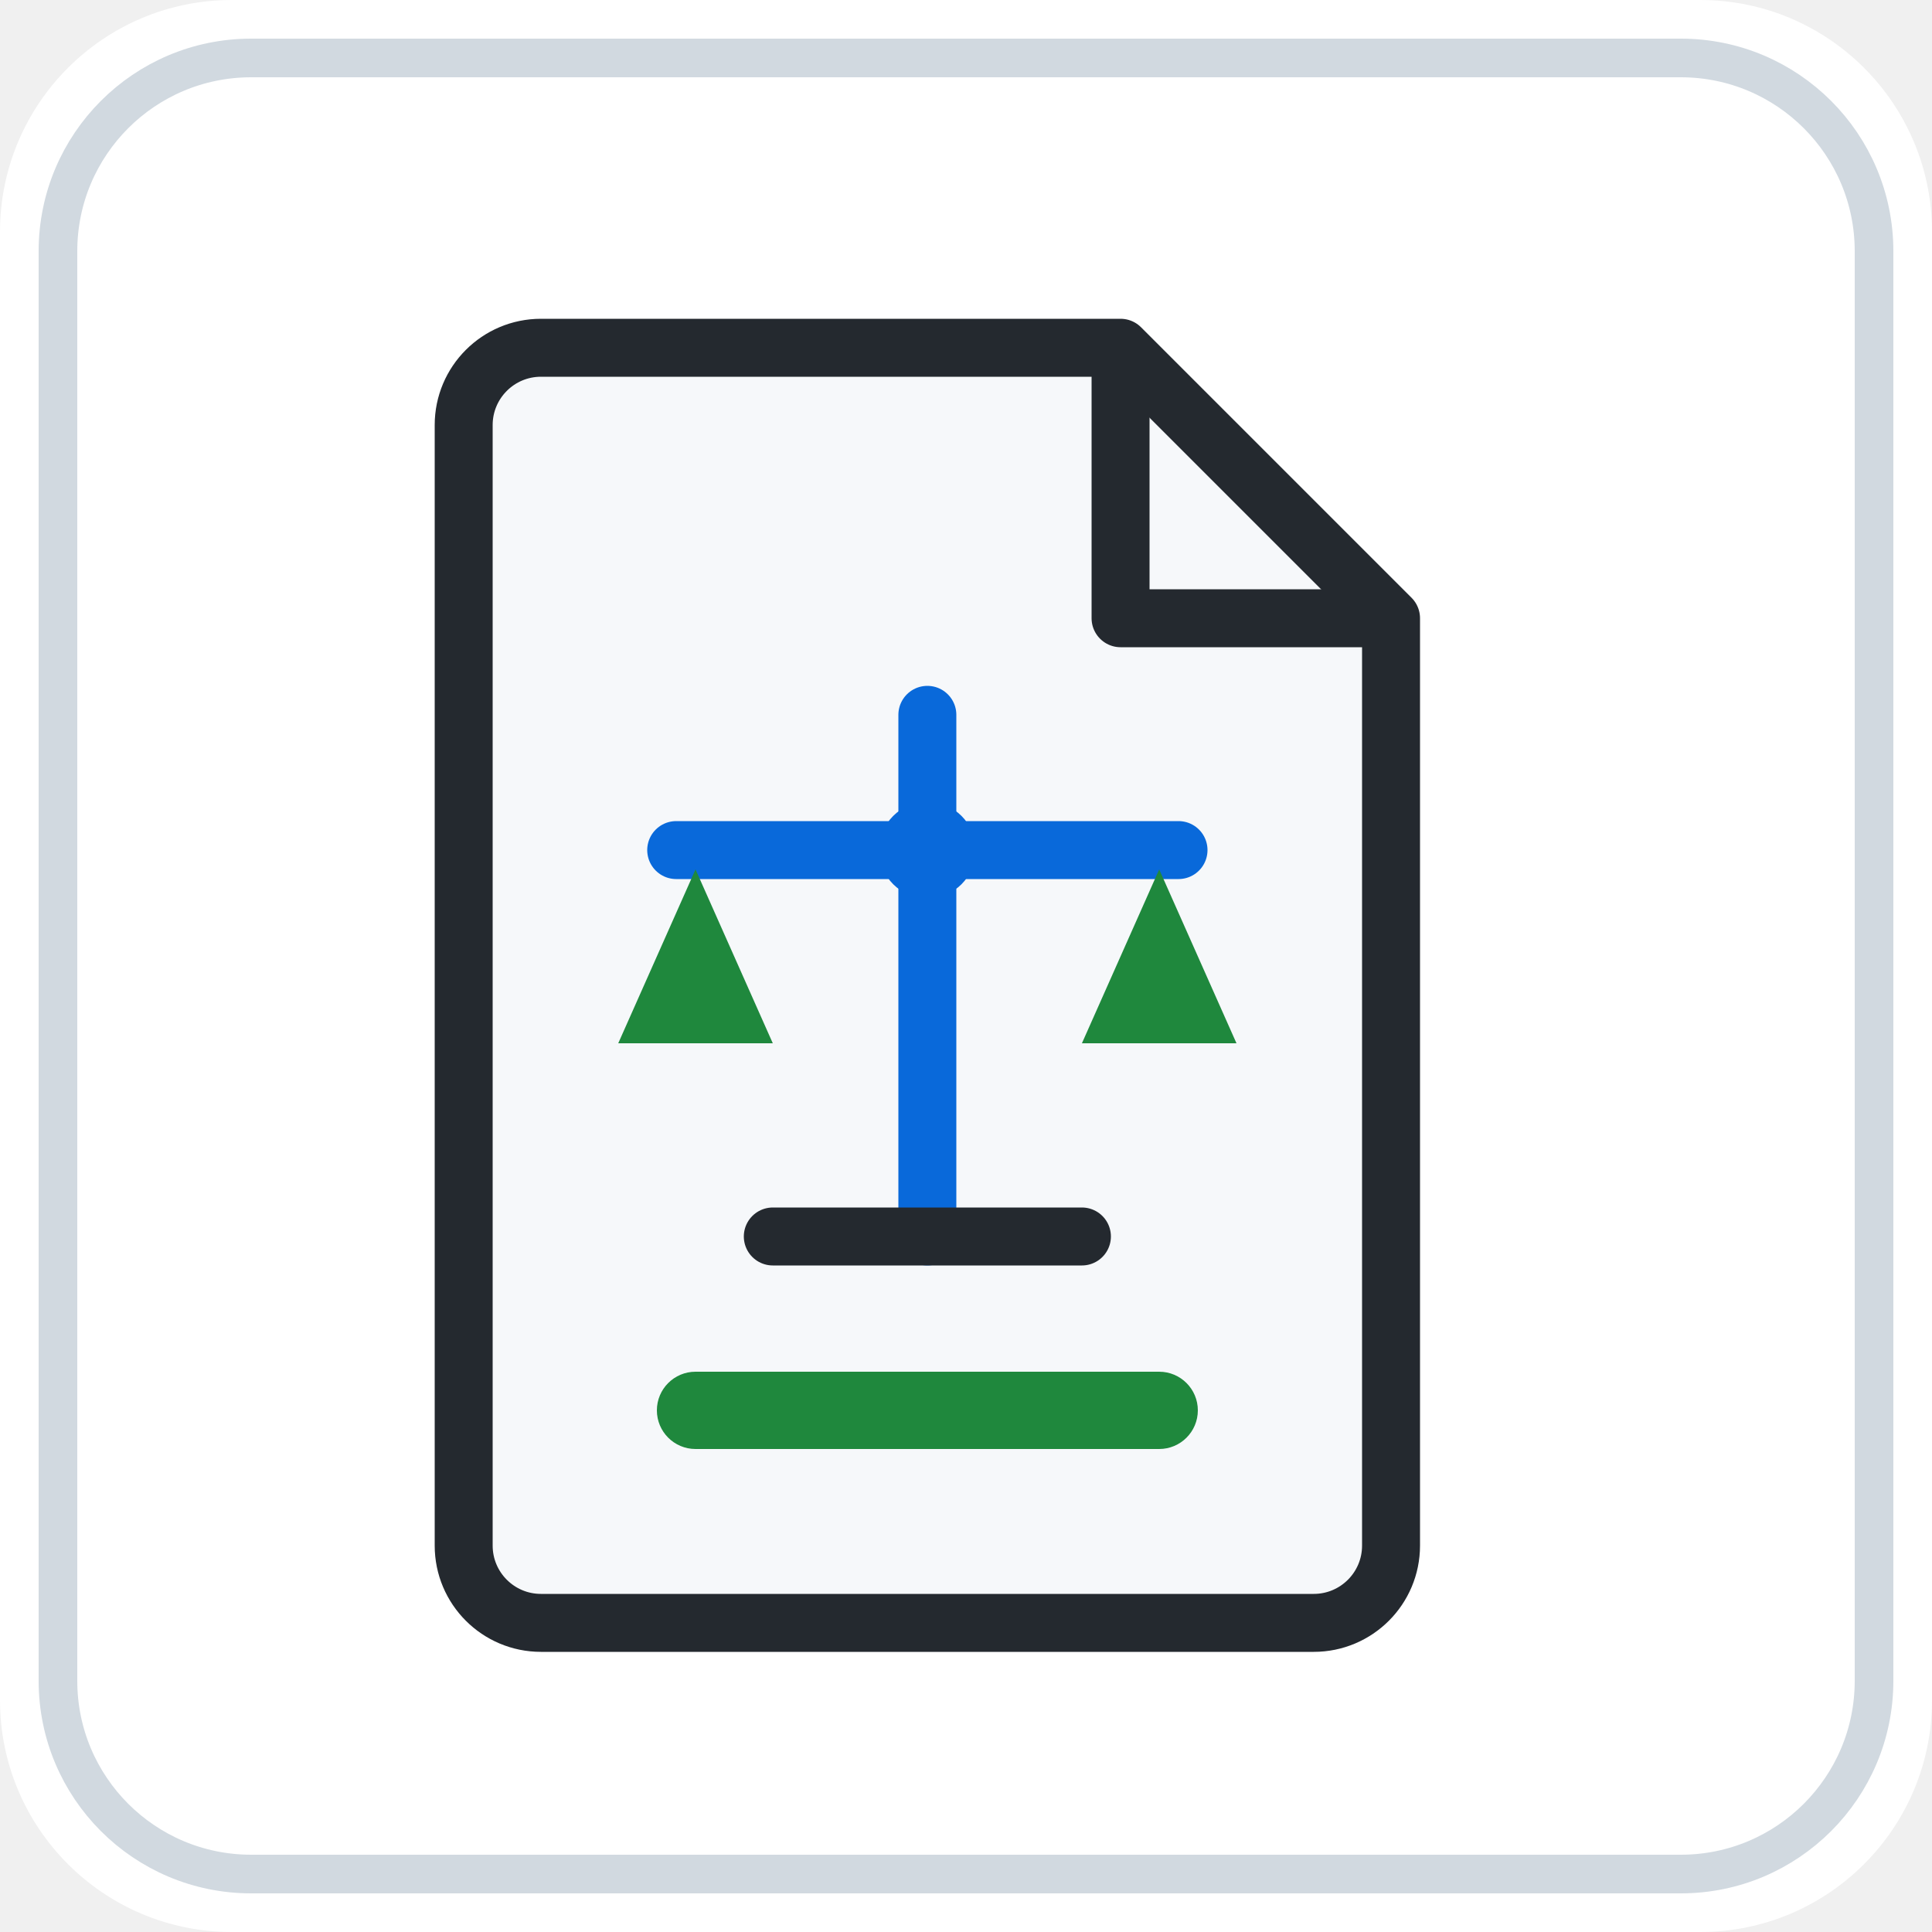
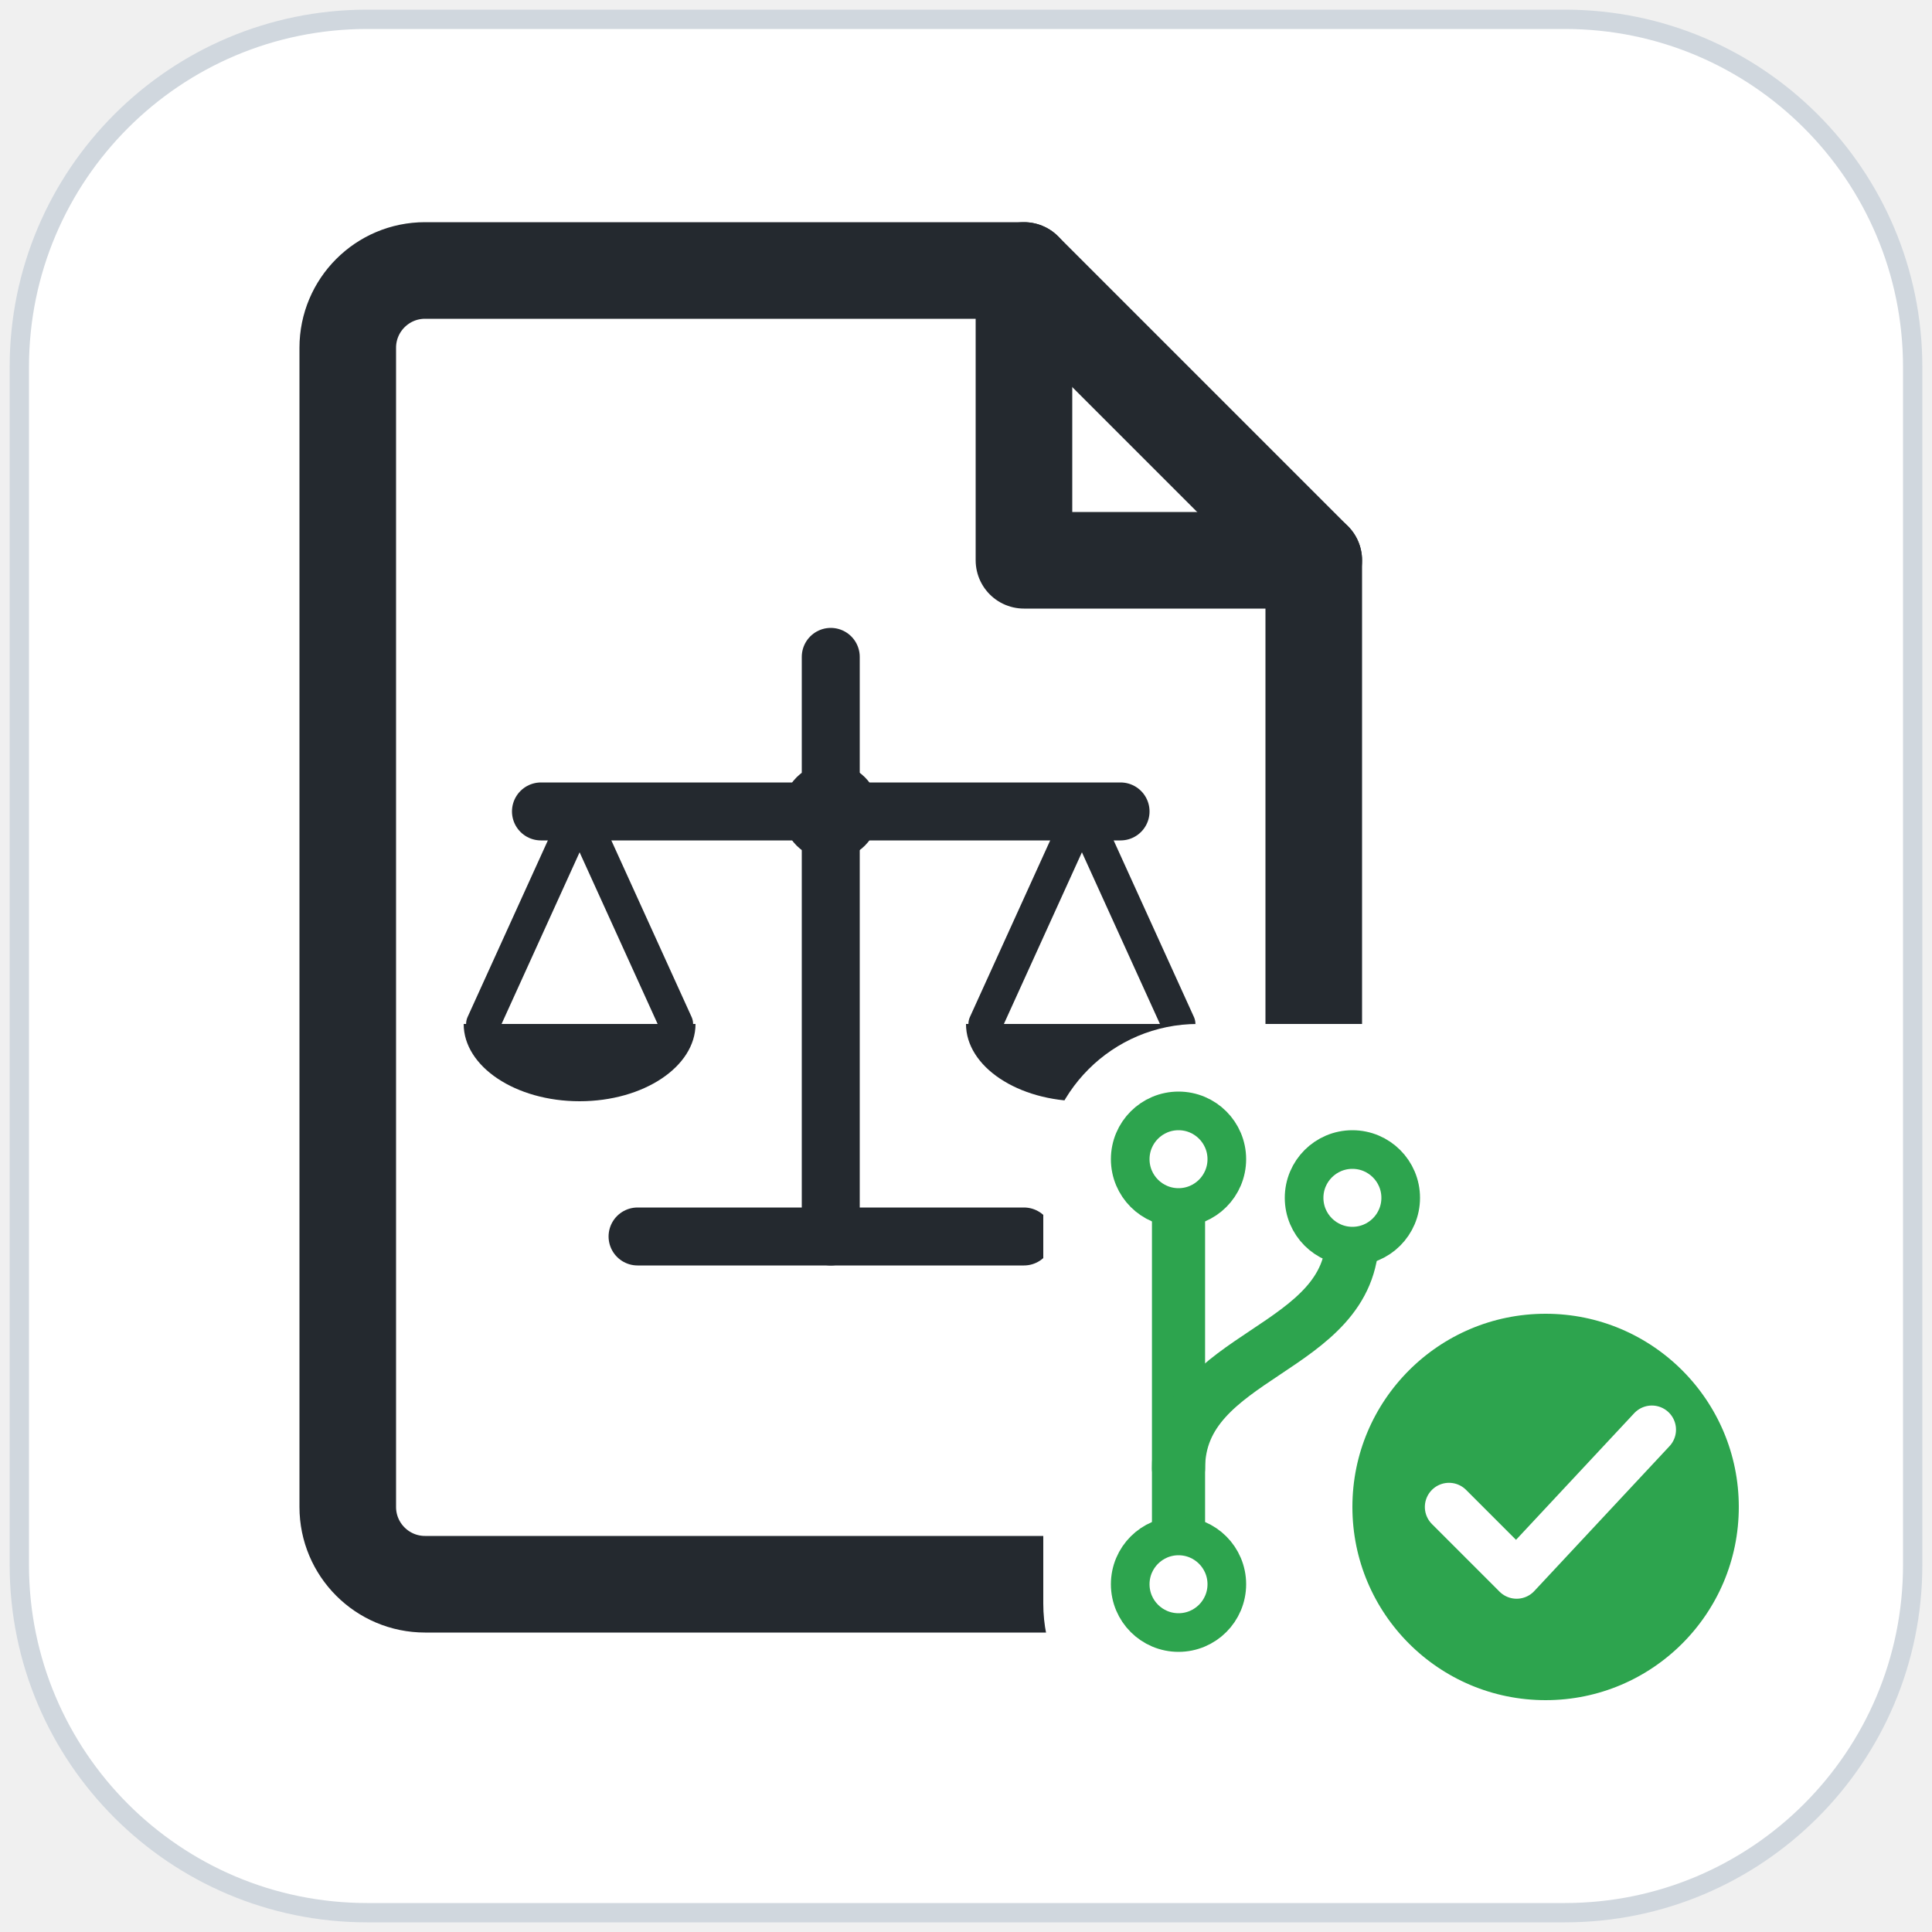
- <svg xmlns="http://www.w3.org/2000/svg" width="200" height="200" viewBox="0 0 200 200" role="img" aria-labelledby="logoTitle logoDesc">
-   <rect width="200" height="200" rx="24" fill="#FFFFFF" />
-   <rect x="6" y="6" width="188" height="188" rx="20" fill="#FFFFFF" stroke="#D1D9E0" stroke-width="4" />
-   <path d="M56 36h60l28 28v96a8 8 0 0 1-8 8H56a8 8 0 0 1-8-8V44a8 8 0 0 1 8-8z" fill="#F6F8FA" stroke="#24292F" stroke-width="6" stroke-linejoin="round" />
-   <path d="M116 36v28h28" fill="none" stroke="#24292F" stroke-width="6" stroke-linejoin="round" />
-   <line x1="96" y1="74" x2="96" y2="128" stroke="#0969DA" stroke-width="6" stroke-linecap="round" />
-   <line x1="70" y1="88" x2="122" y2="88" stroke="#0969DA" stroke-width="6" stroke-linecap="round" />
-   <circle cx="96" cy="88" r="5" fill="#0969DA" />
-   <path d="M64 108h16l-8-18z" fill="#1F883D" />
-   <path d="M112 108h16l-8-18z" fill="#1F883D" />
-   <line x1="80" y1="128" x2="112" y2="128" stroke="#24292F" stroke-width="6" stroke-linecap="round" />
-   <rect x="68" y="142" width="56" height="8" rx="4" fill="#1F883D" />
+ <svg xmlns="http://www.w3.org/2000/svg" viewBox="0 0 200 200" width="200" height="200" role="img" aria-labelledby="logoTitle logoDesc">
+   <rect x="2" y="2" width="196" height="196" rx="36" fill="#FFFFFF" stroke="#D0D7DE" stroke-width="2" />
+   <path d="M 44 28 H 106 L 136 58 V 156 A 8 8 0 0 1 128 164 H 44 A 8 8 0 0 1 36 156 V 36 A 8 8 0 0 1 44 28 Z" fill="#FFFFFF" stroke="#24292F" stroke-width="10" stroke-linejoin="round" stroke-linecap="round" />
+   <path d="M 106 28 V 58 H 136" fill="none" stroke="#24292F" stroke-width="10" stroke-linejoin="round" stroke-linecap="round" />
+   <line x1="86" y1="68" x2="86" y2="128" stroke="#24292F" stroke-width="6" stroke-linecap="round" />
+   <line x1="66" y1="128" x2="106" y2="128" stroke="#24292F" stroke-width="6" stroke-linecap="round" />
+   <line x1="56" y1="84" x2="116" y2="84" stroke="#24292F" stroke-width="6" stroke-linecap="round" />
+   <circle cx="86" cy="84" r="5" fill="#24292F" />
+   <line x1="60" y1="84" x2="50" y2="106" stroke="#24292F" stroke-width="3.5" stroke-linecap="round" />
+   <line x1="60" y1="84" x2="70" y2="106" stroke="#24292F" stroke-width="3.5" stroke-linecap="round" />
+   <path d="M 48 106 H 72 A 12 8 0 0 1 48 106 Z" fill="#24292F" />
+   <line x1="112" y1="84" x2="102" y2="106" stroke="#24292F" stroke-width="3.5" stroke-linecap="round" />
+   <line x1="112" y1="84" x2="122" y2="106" stroke="#24292F" stroke-width="3.5" stroke-linecap="round" />
+   <path d="M 100 106 H 124 A 12 8 0 0 1 100 106 Z" fill="#24292F" />
+   <rect x="108" y="106" width="78" height="76" rx="16" fill="#FFFFFF" />
+   <line x1="122" y1="120" x2="122" y2="164" stroke="#2DA44E" stroke-width="5.5" stroke-linecap="round" />
+   <path d="M 122 152 C 122 140, 140 140, 140 128" fill="none" stroke="#2DA44E" stroke-width="5.5" stroke-linecap="round" />
+   <circle cx="122" cy="120" r="5" fill="#FFFFFF" stroke="#2DA44E" stroke-width="4" />
+   <circle cx="122" cy="164" r="5" fill="#FFFFFF" stroke="#2DA44E" stroke-width="4" />
+   <circle cx="140" cy="124" r="5" fill="#FFFFFF" stroke="#2DA44E" stroke-width="4" />
+   <circle cx="160" cy="156" r="22" fill="#2DA44E" stroke="#FFFFFF" stroke-width="4" />
+   <path d="M 150 156 L 157 163 L 171 148" fill="none" stroke="#FFFFFF" stroke-width="5" stroke-linecap="round" stroke-linejoin="round" />
</svg>
